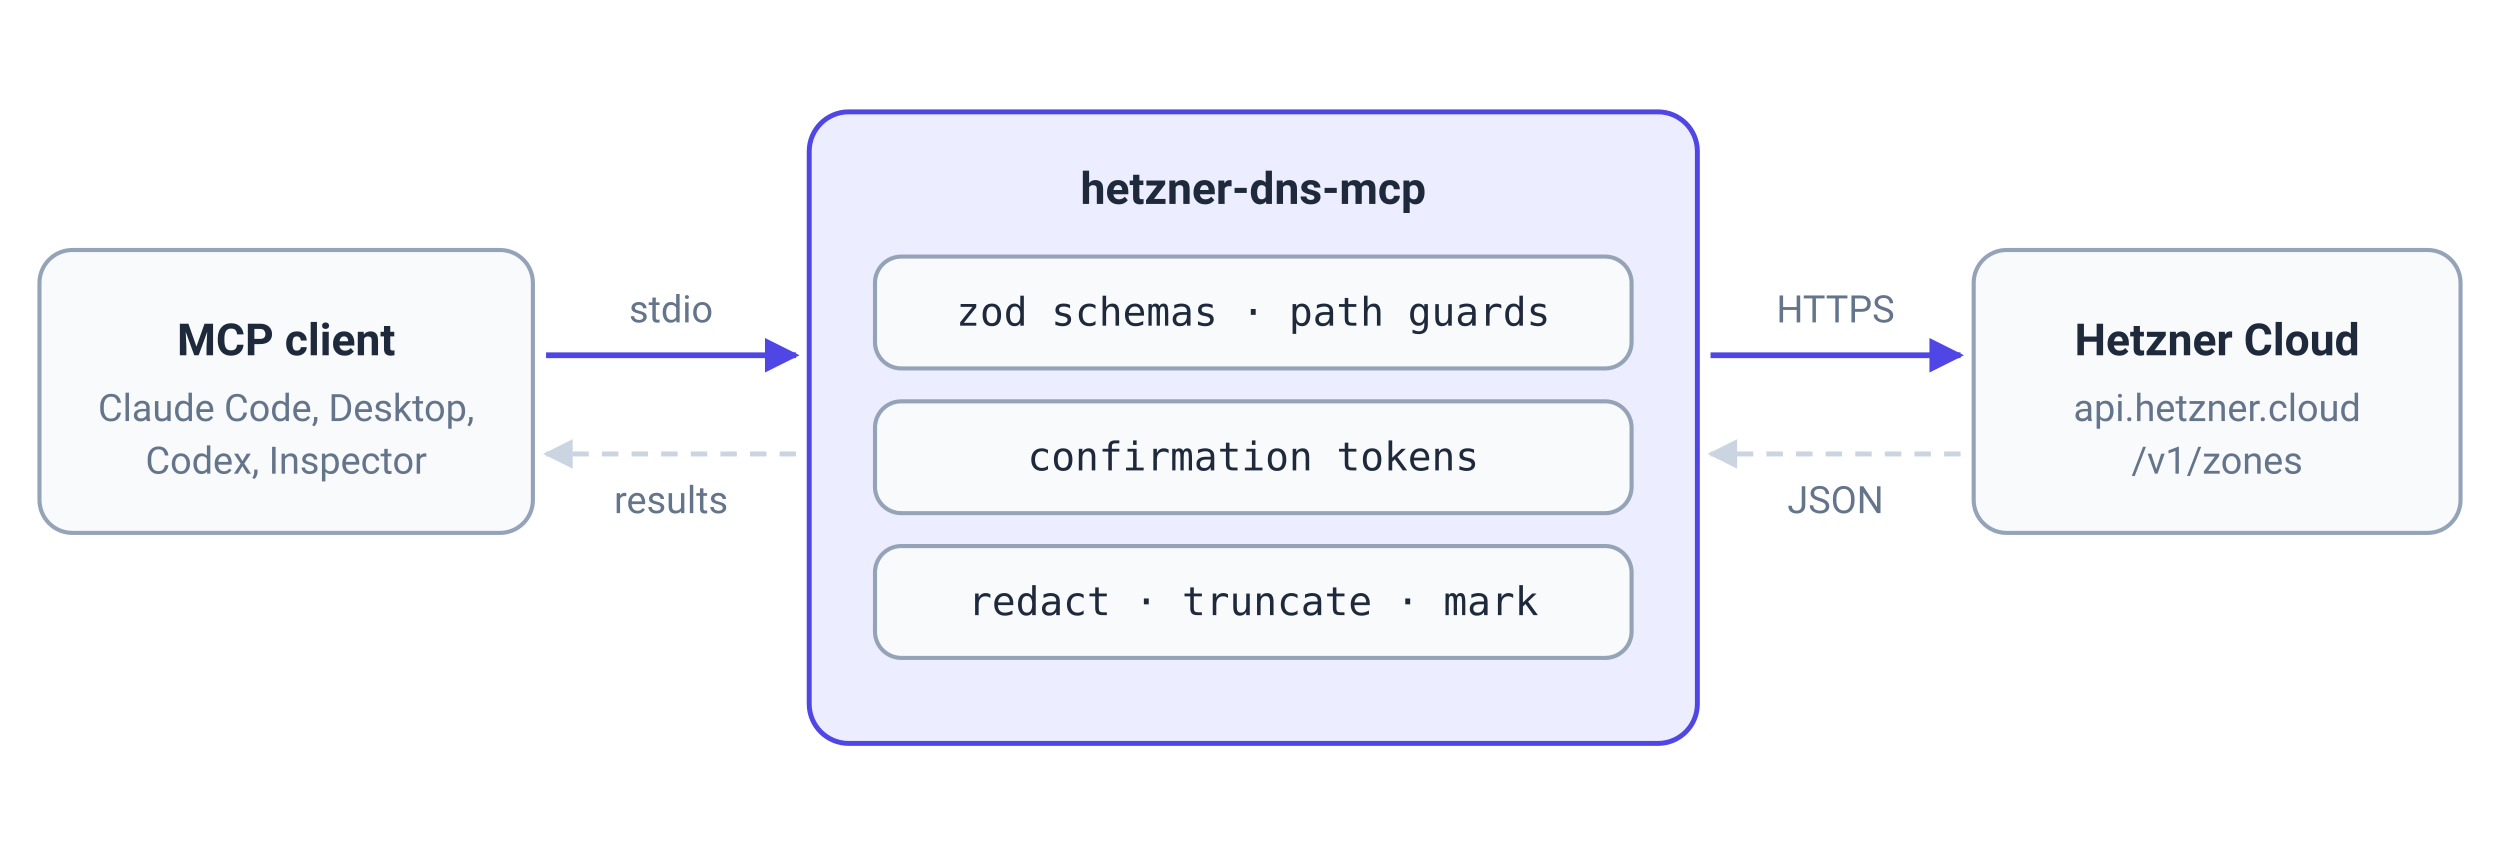
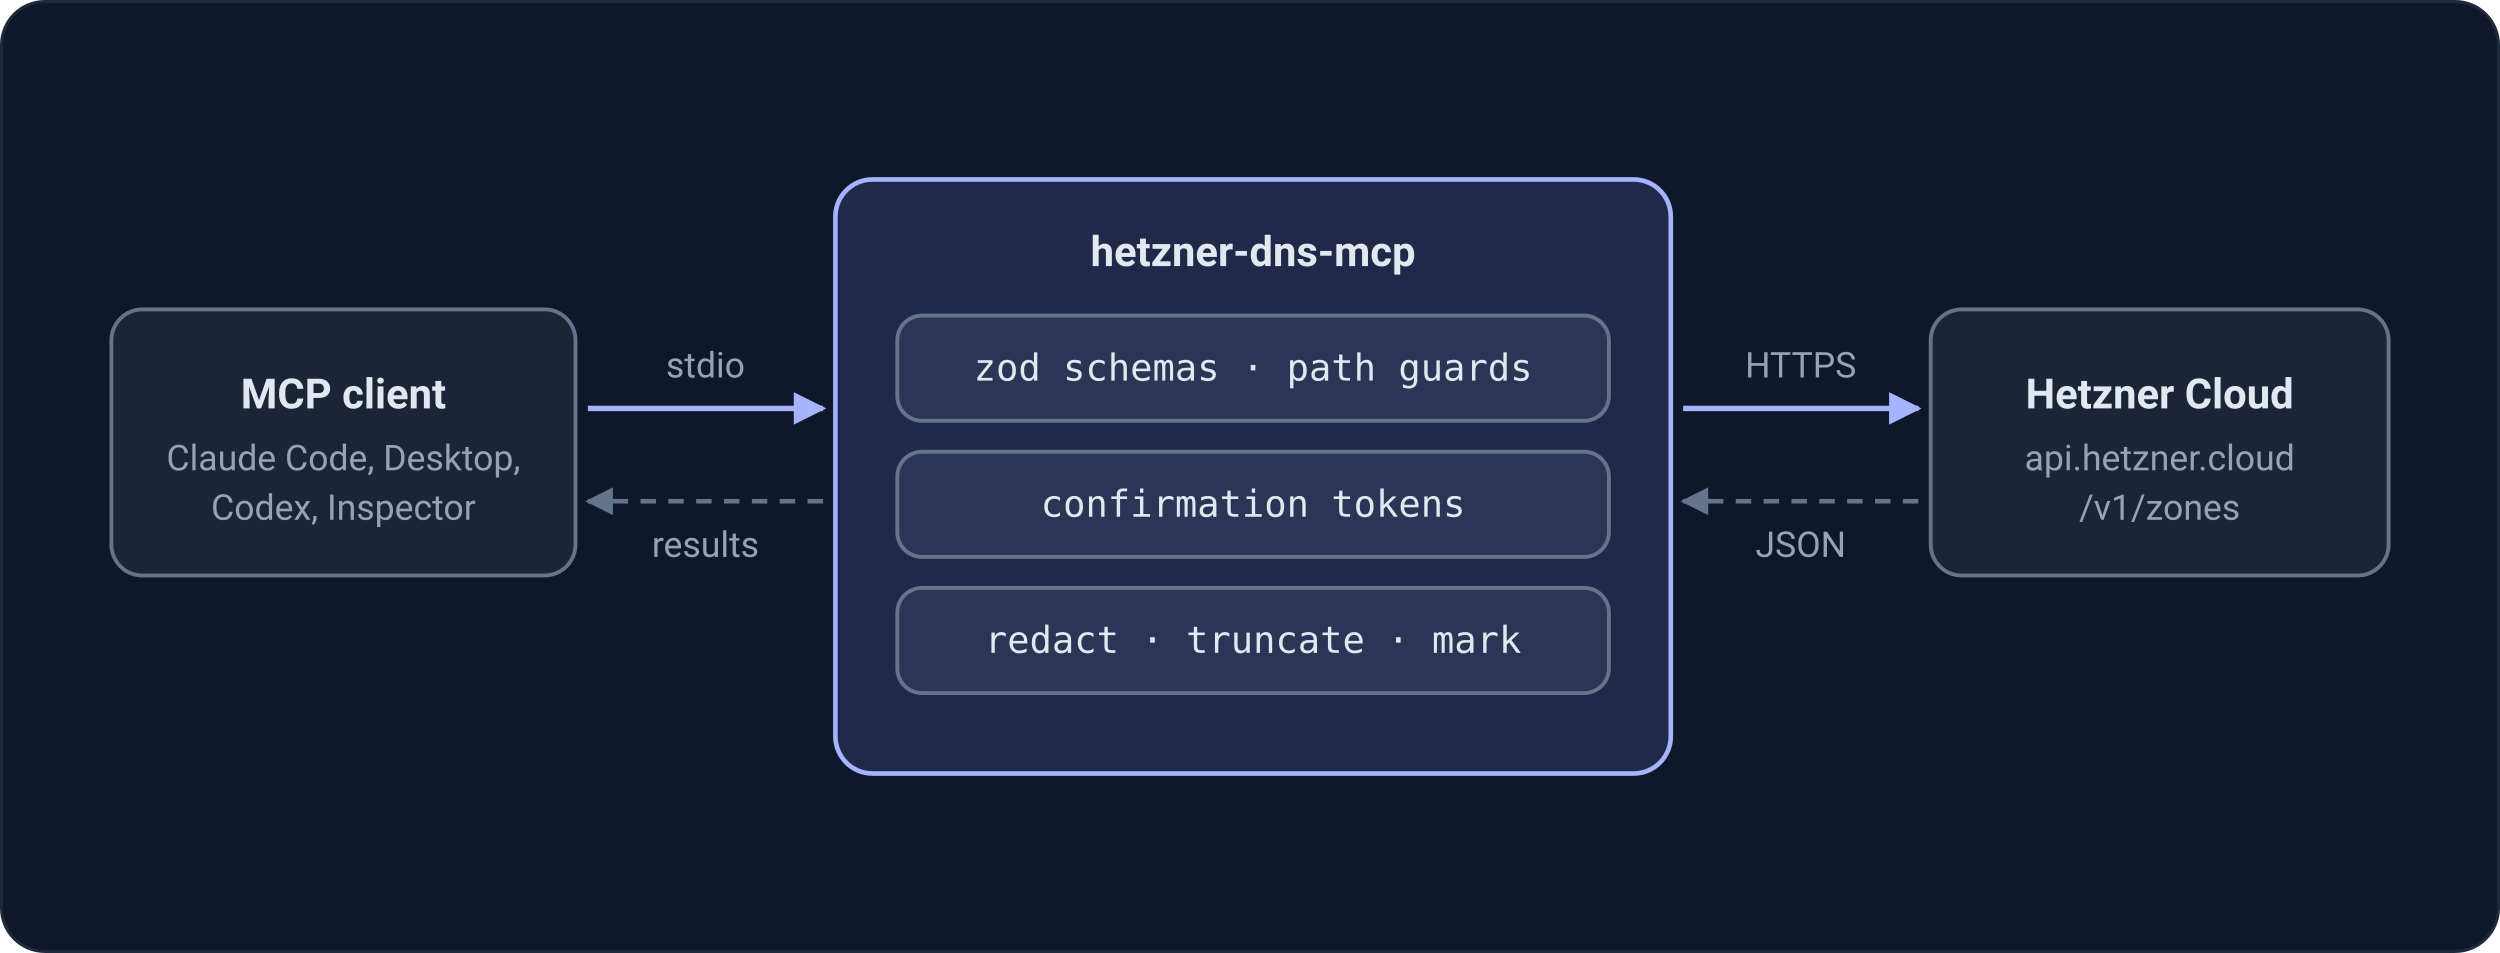
- <svg xmlns="http://www.w3.org/2000/svg" viewBox="0 0 760 260" width="760" height="260" role="img" aria-labelledby="t d">
+ <svg xmlns="http://www.w3.org/2000/svg" viewBox="0 0 808 308" width="808" height="308" role="img" aria-labelledby="arch-title arch-desc">
  <style>
-     .node { fill: #f8fafc; stroke: #94a3b8; stroke-width: 1.25; }
-     .node-accent { fill: rgba(99,102,241,.12); stroke: #4f46e5; stroke-width: 1.5; }
-     .edge { stroke: #cbd5e1; stroke-width: 1.5; fill: none; }
-     .edge-accent { stroke: #4f46e5; stroke-width: 1.75; fill: none; }
+     .node { stroke-width: 1.25; }
+     .node-accent { stroke-width: 1.5; }
+     .edge { stroke-width: 1.5; fill: none; }
+     .edge-accent { stroke-width: 1.75; fill: none; }
    .edge-dashed { stroke-dasharray: 5 4; }
-     marker path { fill: #cbd5e1; }
-     marker.accent path { fill: #4f46e5; }
-     text { fill: #1e293b; font-family: ui-sans-serif, system-ui, -apple-system, "Segoe UI", Roboto, sans-serif; font-size: 13px; }
-     .mono { font-family: ui-monospace, SFMono-Regular, Menlo, Consolas, monospace; font-size: 12px; }
-     .muted { fill: #64748b; font-size: 11.5px; }
-     .title { font-size: 13.5px; font-weight: 600; }
-     @media (prefers-color-scheme: dark) {
-       .node { fill: rgba(148,163,184,.08); stroke: #64748b; }
-       .node-accent { fill: rgba(129,140,248,.14); stroke: #a5b4fc; }
-       .edge { stroke: #475569; }
-       .edge-accent { stroke: #a5b4fc; }
-       marker path { fill: #475569; }
-       marker.accent path { fill: #a5b4fc; }
-       text { fill: #e2e8f0; }
-       .muted { fill: #94a3b8; }
-     }
+     text { font-family: ui-sans-serif, system-ui, -apple-system, "Segoe UI", Roboto, "DejaVu Sans", sans-serif; font-size: 13px; }
+     .label-title { font-size: 13.5px; font-weight: 600; }
+     .label-mono { font-family: ui-monospace, SFMono-Regular, Menlo, Consolas, "DejaVu Sans Mono", monospace; font-size: 12px; }
+     .label-muted { font-size: 11.5px; }
+ 
+     .node { fill: rgba(148, 163, 184, 0.10); stroke: #64748b; }
+     .node-accent { fill: rgba(129, 140, 248, 0.16); stroke: #a5b4fc; }
+     .edge { stroke: #64748b; }
+     .edge-accent { stroke: #a5b4fc; }
+     text { fill: #e2e8f0; }
+     .label-muted { fill: #94a3b8; }
+     marker path { fill: #64748b; stroke: none; }
+     marker.accent path { fill: #a5b4fc; }
+ 
+     .surface { fill: #0f172a; stroke: #1e293b; stroke-width: 1; }
  </style>
-   <defs>
-     <marker id="arrow" viewBox="0 0 10 10" refX="9" refY="5" markerWidth="6" markerHeight="6" orient="auto-start-reverse">
-       <path d="M 0 0 L 10 5 L 0 10 z" />
-     </marker>
-     <marker id="arrow-accent" class="accent" viewBox="0 0 10 10" refX="9" refY="5" markerWidth="6" markerHeight="6" orient="auto-start-reverse">
-       <path d="M 0 0 L 10 5 L 0 10 z" />
-     </marker>
-   </defs>
-   <rect class="node" x="12" y="76" width="150" height="86" rx="10" />
-   <text x="87" y="108" text-anchor="middle" class="title">MCP client</text>
-   <text x="87" y="128" text-anchor="middle" class="muted">Claude Code, Desktop,</text>
-   <text x="87" y="144" text-anchor="middle" class="muted">Codex, Inspector</text>
-   <rect class="node-accent" x="246" y="34" width="270" height="192" rx="12" />
-   <text x="381" y="62" text-anchor="middle" class="title">hetzner-dns-mcp</text>
-   <rect class="node" x="266" y="78" width="230" height="34" rx="8" />
-   <text x="381" y="99" text-anchor="middle" class="mono">zod schemas · path guards</text>
-   <rect class="node" x="266" y="122" width="230" height="34" rx="8" />
-   <text x="381" y="143" text-anchor="middle" class="mono">confirmation tokens</text>
-   <rect class="node" x="266" y="166" width="230" height="34" rx="8" />
-   <text x="381" y="187" text-anchor="middle" class="mono">redact · truncate · mark</text>
-   <rect class="node" x="600" y="76" width="148" height="86" rx="10" />
-   <text x="674" y="108" text-anchor="middle" class="title">Hetzner Cloud</text>
-   <text x="674" y="128" text-anchor="middle" class="muted">api.hetzner.cloud</text>
-   <text x="674" y="144" text-anchor="middle" class="muted">/v1/zones</text>
-   <path class="edge-accent" d="M 166 108 L 242 108" marker-end="url(#arrow-accent)" />
-   <text x="204" y="98" text-anchor="middle" class="muted">stdio</text>
-   <path class="edge edge-dashed" d="M 242 138 L 166 138" marker-end="url(#arrow)" />
-   <text x="204" y="156" text-anchor="middle" class="muted">results</text>
-   <path class="edge-accent" d="M 520 108 L 596 108" marker-end="url(#arrow-accent)" />
-   <text x="558" y="98" text-anchor="middle" class="muted">HTTPS</text>
-   <path class="edge edge-dashed" d="M 596 138 L 520 138" marker-end="url(#arrow)" />
-   <text x="558" y="156" text-anchor="middle" class="muted">JSON</text>
+   <rect class="surface" x="0.5" y="0.5" width="807" height="307" rx="14" />
+   <g transform="translate(24, 24)">
+     <defs>
+       <marker id="arrow" viewBox="0 0 10 10" refX="9" refY="5" markerWidth="6" markerHeight="6" orient="auto-start-reverse">
+         <path d="M 0 0 L 10 5 L 0 10 z" />
+       </marker>
+       <marker id="arrow-accent" class="accent" viewBox="0 0 10 10" refX="9" refY="5" markerWidth="6" markerHeight="6" orient="auto-start-reverse">
+         <path d="M 0 0 L 10 5 L 0 10 z" />
+       </marker>
+     </defs>
+     <rect class="node" x="12" y="76" width="150" height="86" rx="10" />
+     <text x="87" y="108" text-anchor="middle" class="label-title">MCP client</text>
+     <text x="87" y="128" text-anchor="middle" class="label-muted">Claude Code, Desktop,</text>
+     <text x="87" y="144" text-anchor="middle" class="label-muted">Codex, Inspector</text>
+     <rect class="node-accent" x="246" y="34" width="270" height="192" rx="12" />
+     <text x="381" y="62" text-anchor="middle" class="label-title">hetzner-dns-mcp</text>
+     <rect class="node" x="266" y="78" width="230" height="34" rx="8" />
+     <text x="381" y="99" text-anchor="middle" class="label-mono">zod schemas · path guards</text>
+     <rect class="node" x="266" y="122" width="230" height="34" rx="8" />
+     <text x="381" y="143" text-anchor="middle" class="label-mono">confirmation tokens</text>
+     <rect class="node" x="266" y="166" width="230" height="34" rx="8" />
+     <text x="381" y="187" text-anchor="middle" class="label-mono">redact · truncate · mark</text>
+     <rect class="node" x="600" y="76" width="148" height="86" rx="10" />
+     <text x="674" y="108" text-anchor="middle" class="label-title">Hetzner Cloud</text>
+     <text x="674" y="128" text-anchor="middle" class="label-muted">api.hetzner.cloud</text>
+     <text x="674" y="144" text-anchor="middle" class="label-muted">/v1/zones</text>
+     <path class="edge-accent" d="M 166 108 L 242 108" marker-end="url(#arrow-accent)" />
+     <text x="204" y="98" text-anchor="middle" class="label-muted">stdio</text>
+     <path class="edge edge-dashed" d="M 242 138 L 166 138" marker-end="url(#arrow)" />
+     <text x="204" y="156" text-anchor="middle" class="label-muted">results</text>
+     <path class="edge-accent" d="M 520 108 L 596 108" marker-end="url(#arrow-accent)" />
+     <text x="558" y="98" text-anchor="middle" class="label-muted">HTTPS</text>
+     <path class="edge edge-dashed" d="M 596 138 L 520 138" marker-end="url(#arrow)" />
+     <text x="558" y="156" text-anchor="middle" class="label-muted">JSON</text>
+   </g>
</svg>
